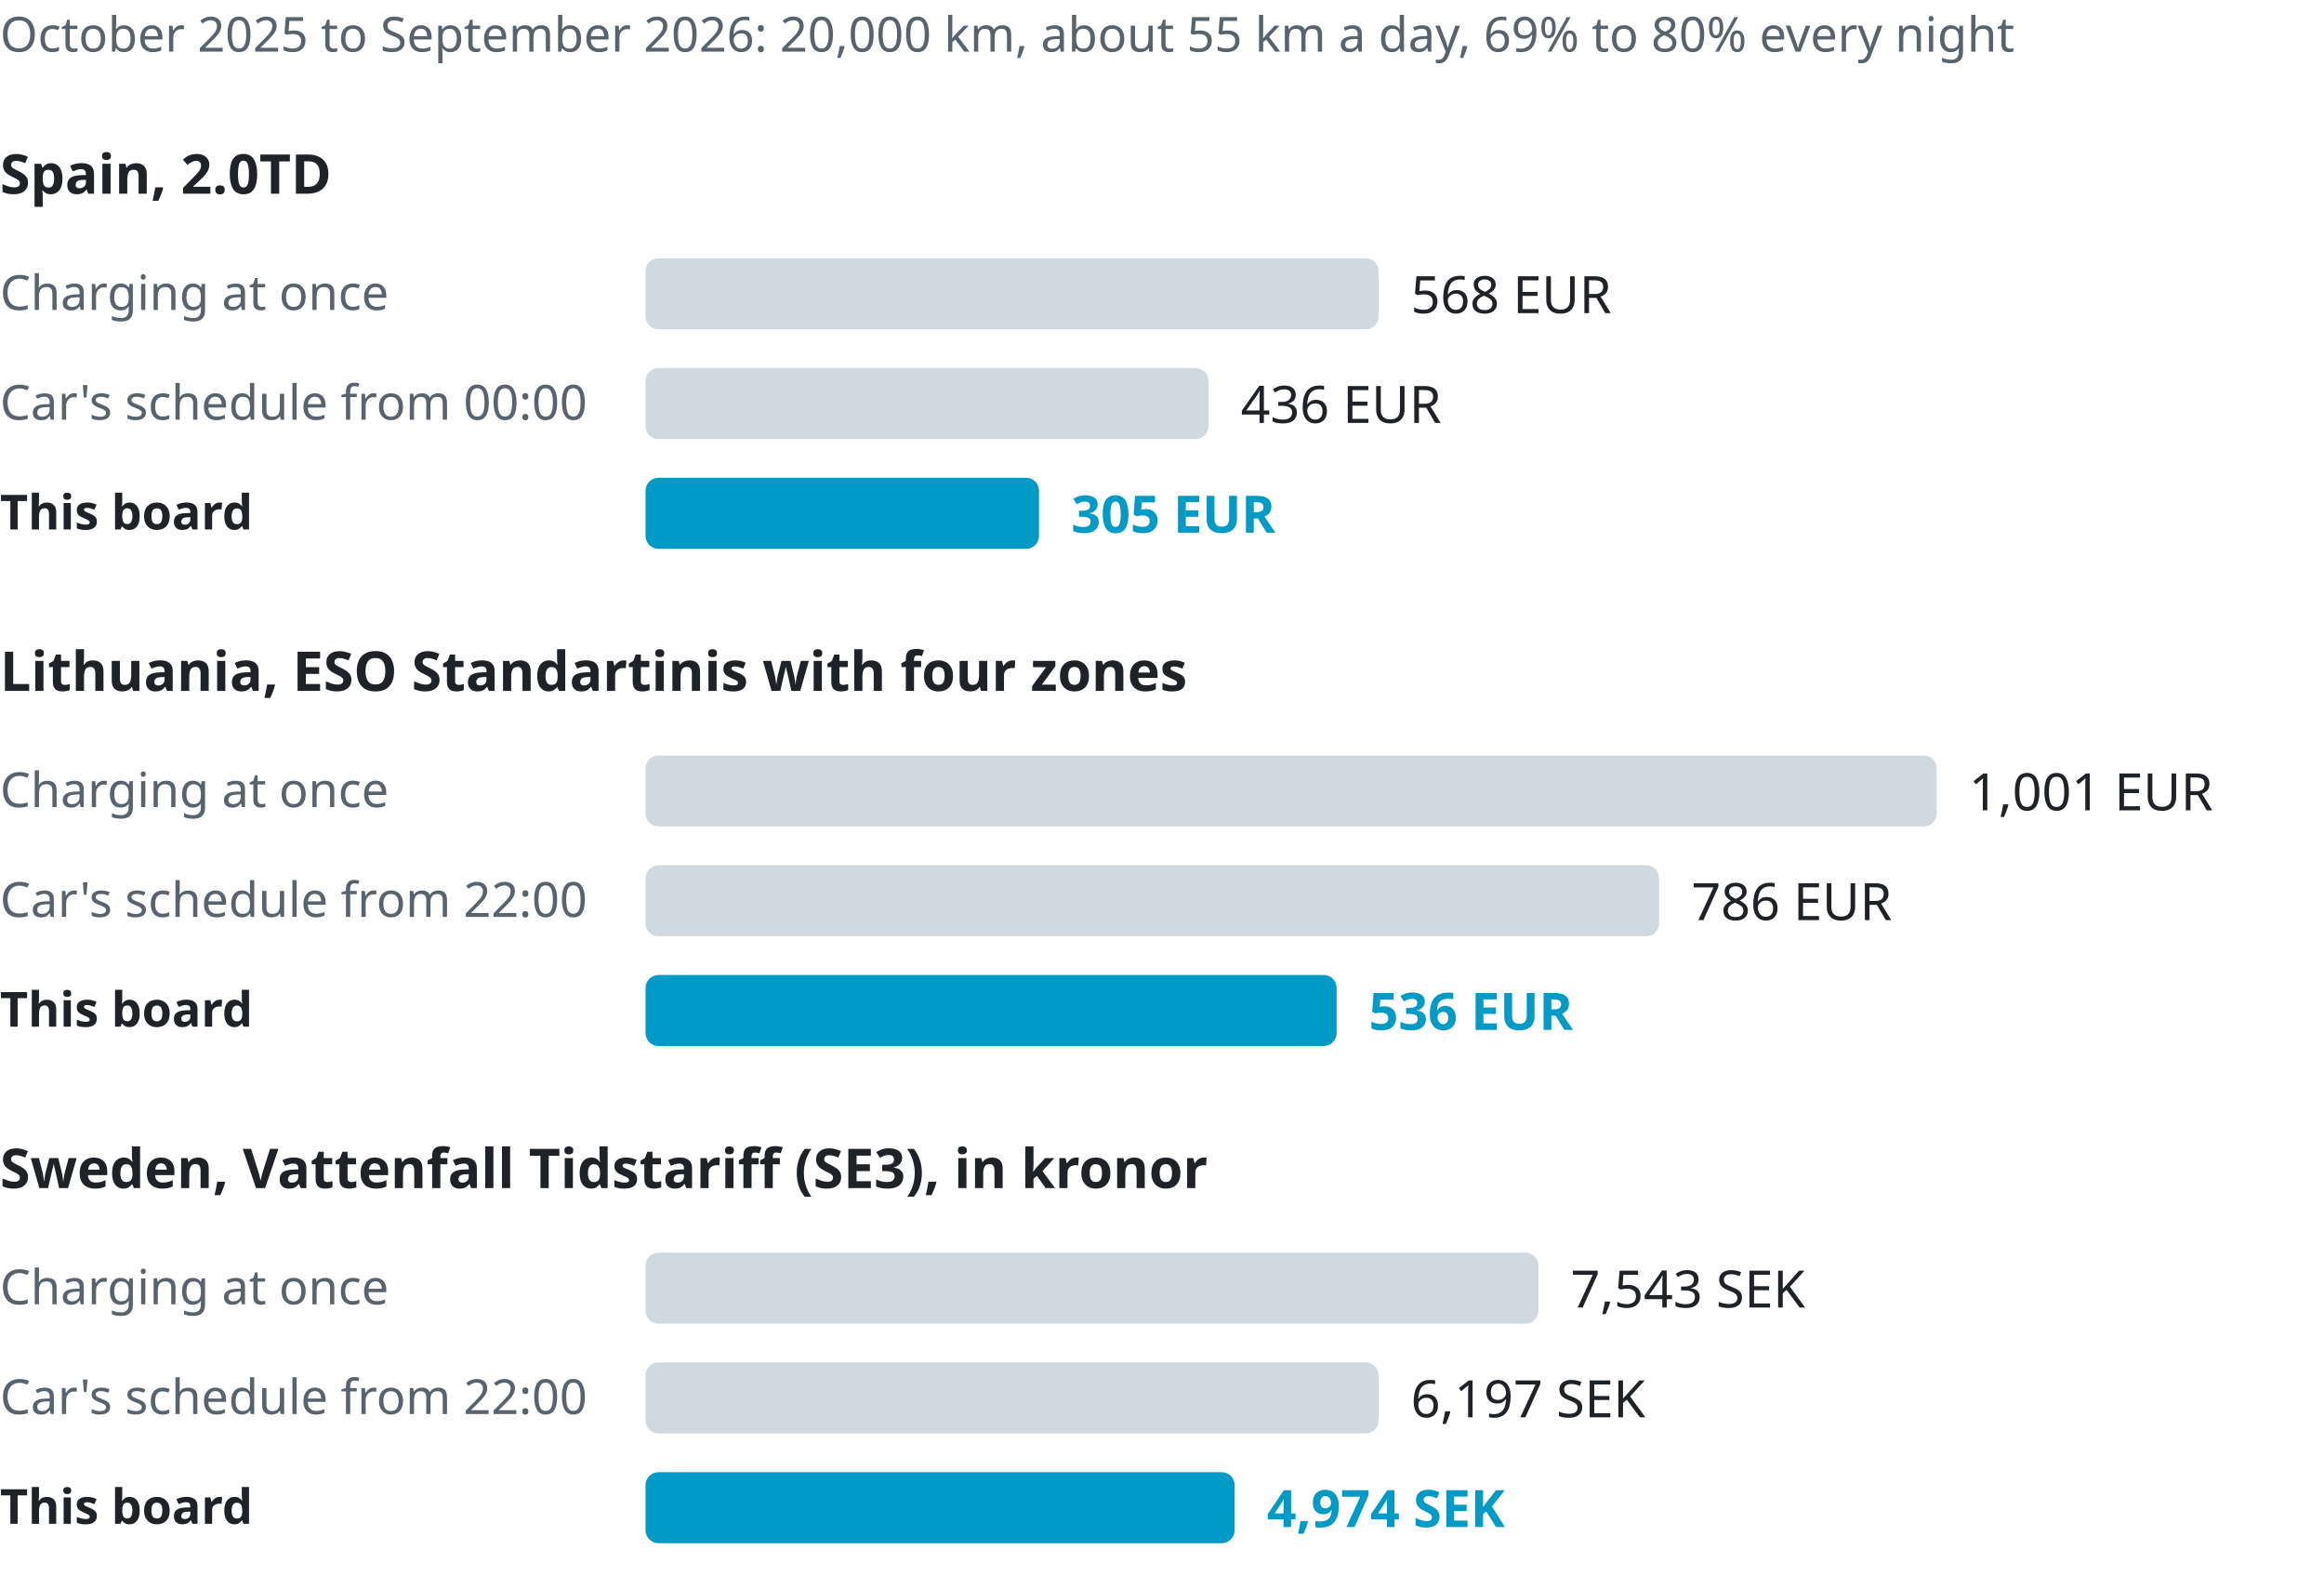
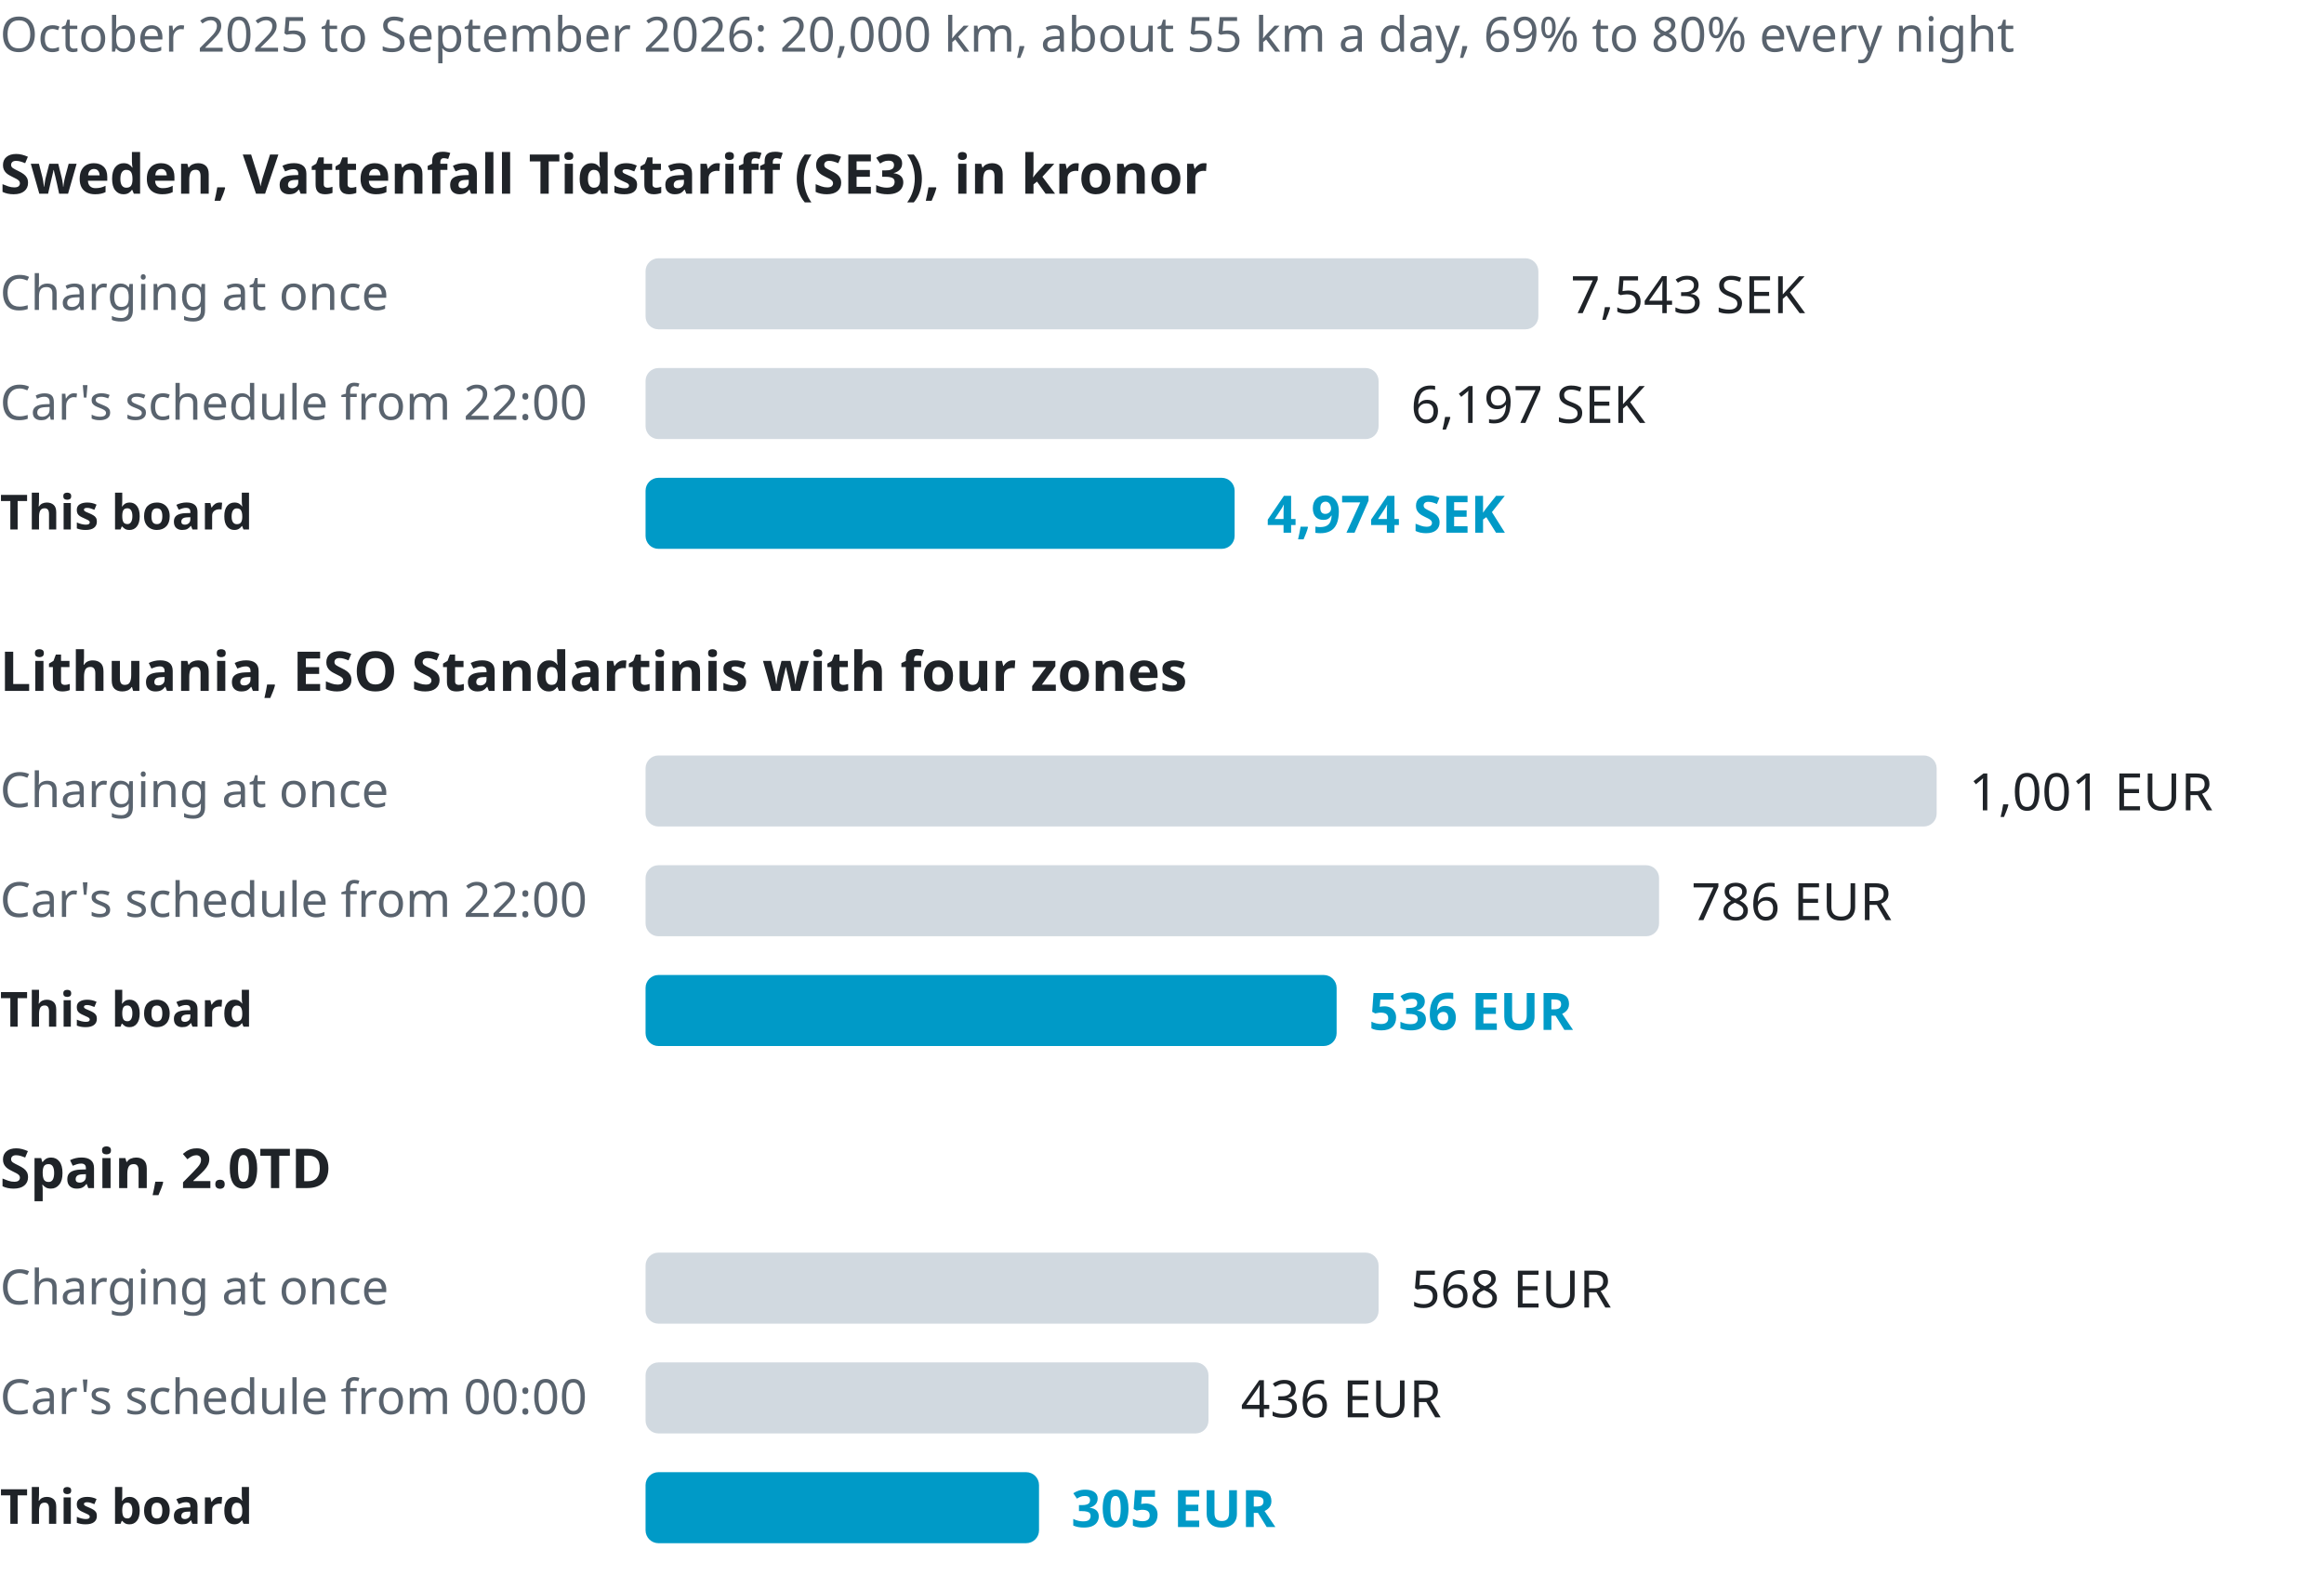
<svg xmlns="http://www.w3.org/2000/svg" viewBox="0 0 720 488" width="720" height="488" font-family="-apple-system, BlinkMacSystemFont, 'Segoe UI', 'Noto Sans', Helvetica, Arial, sans-serif">
  <text x="0" y="16" font-size="15" fill="#59636e">October 2025 to September 2026: 20,000 km, about 55 km a day, 69% to 80% every night</text>
-   <text x="0" y="60" font-size="17" font-weight="600" fill="#1f2328">Spain, 2.0TD</text>
+   <text x="0" y="60" font-size="17" font-weight="600" fill="#1f2328">Sweden, Vattenfall Tidstariff (SE3), in kronor</text>
  <text x="0" y="96" font-size="15" font-weight="400" fill="#59636e">Charging at once</text>
-   <rect x="200" y="80" width="227.1" height="22" rx="4" fill="#d1d9e0" />
-   <text x="437.1" y="97" font-size="16" font-weight="500" fill="#1f2328">568 EUR</text>
-   <text x="0" y="130" font-size="15" font-weight="400" fill="#59636e">Car's schedule from 00:00</text>
-   <rect x="200" y="114" width="174.4" height="22" rx="4" fill="#d1d9e0" />
-   <text x="384.4" y="131" font-size="16" font-weight="500" fill="#1f2328">436 EUR</text>
+   <rect x="200" y="80" width="276.6" height="22" rx="4" fill="#d1d9e0" />
+   <text x="486.6" y="97" font-size="16" font-weight="500" fill="#1f2328">7,543 SEK</text>
+   <text x="0" y="130" font-size="15" font-weight="400" fill="#59636e">Car's schedule from 22:00</text>
+   <rect x="200" y="114" width="227.1" height="22" rx="4" fill="#d1d9e0" />
+   <text x="437.1" y="131" font-size="16" font-weight="500" fill="#1f2328">6,197 SEK</text>
  <text x="0" y="164" font-size="15" font-weight="600" fill="#1f2328">This board</text>
-   <rect x="200" y="148" width="121.9" height="22" rx="4" fill="#009ac7" />
-   <text x="331.9" y="165" font-size="16" font-weight="700" fill="#009ac7">305 EUR</text>
+   <rect x="200" y="148" width="182.5" height="22" rx="4" fill="#009ac7" />
+   <text x="392.5" y="165" font-size="16" font-weight="700" fill="#009ac7">4,974 SEK</text>
  <text x="0" y="214" font-size="17" font-weight="600" fill="#1f2328">Lithuania, ESO Standartinis with four zones</text>
  <text x="0" y="250" font-size="15" font-weight="400" fill="#59636e">Charging at once</text>
  <rect x="200" y="234" width="400.0" height="22" rx="4" fill="#d1d9e0" />
  <text x="610.0" y="251" font-size="16" font-weight="500" fill="#1f2328">1,001 EUR</text>
  <text x="0" y="284" font-size="15" font-weight="400" fill="#59636e">Car's schedule from 22:00</text>
  <rect x="200" y="268" width="314.0" height="22" rx="4" fill="#d1d9e0" />
  <text x="524.0" y="285" font-size="16" font-weight="500" fill="#1f2328">786 EUR</text>
  <text x="0" y="318" font-size="15" font-weight="600" fill="#1f2328">This board</text>
  <rect x="200" y="302" width="214.1" height="22" rx="4" fill="#009ac7" />
  <text x="424.1" y="319" font-size="16" font-weight="700" fill="#009ac7">536 EUR</text>
-   <text x="0" y="368" font-size="17" font-weight="600" fill="#1f2328">Sweden, Vattenfall Tidstariff (SE3), in kronor</text>
+   <text x="0" y="368" font-size="17" font-weight="600" fill="#1f2328">Spain, 2.0TD</text>
  <text x="0" y="404" font-size="15" font-weight="400" fill="#59636e">Charging at once</text>
-   <rect x="200" y="388" width="276.6" height="22" rx="4" fill="#d1d9e0" />
-   <text x="486.6" y="405" font-size="16" font-weight="500" fill="#1f2328">7,543 SEK</text>
-   <text x="0" y="438" font-size="15" font-weight="400" fill="#59636e">Car's schedule from 22:00</text>
-   <rect x="200" y="422" width="227.1" height="22" rx="4" fill="#d1d9e0" />
-   <text x="437.1" y="439" font-size="16" font-weight="500" fill="#1f2328">6,197 SEK</text>
+   <rect x="200" y="388" width="227.1" height="22" rx="4" fill="#d1d9e0" />
+   <text x="437.1" y="405" font-size="16" font-weight="500" fill="#1f2328">568 EUR</text>
+   <text x="0" y="438" font-size="15" font-weight="400" fill="#59636e">Car's schedule from 00:00</text>
+   <rect x="200" y="422" width="174.4" height="22" rx="4" fill="#d1d9e0" />
+   <text x="384.4" y="439" font-size="16" font-weight="500" fill="#1f2328">436 EUR</text>
  <text x="0" y="472" font-size="15" font-weight="600" fill="#1f2328">This board</text>
-   <rect x="200" y="456" width="182.5" height="22" rx="4" fill="#009ac7" />
-   <text x="392.5" y="473" font-size="16" font-weight="700" fill="#009ac7">4,974 SEK</text>
+   <rect x="200" y="456" width="121.9" height="22" rx="4" fill="#009ac7" />
+   <text x="331.9" y="473" font-size="16" font-weight="700" fill="#009ac7">305 EUR</text>
</svg>
